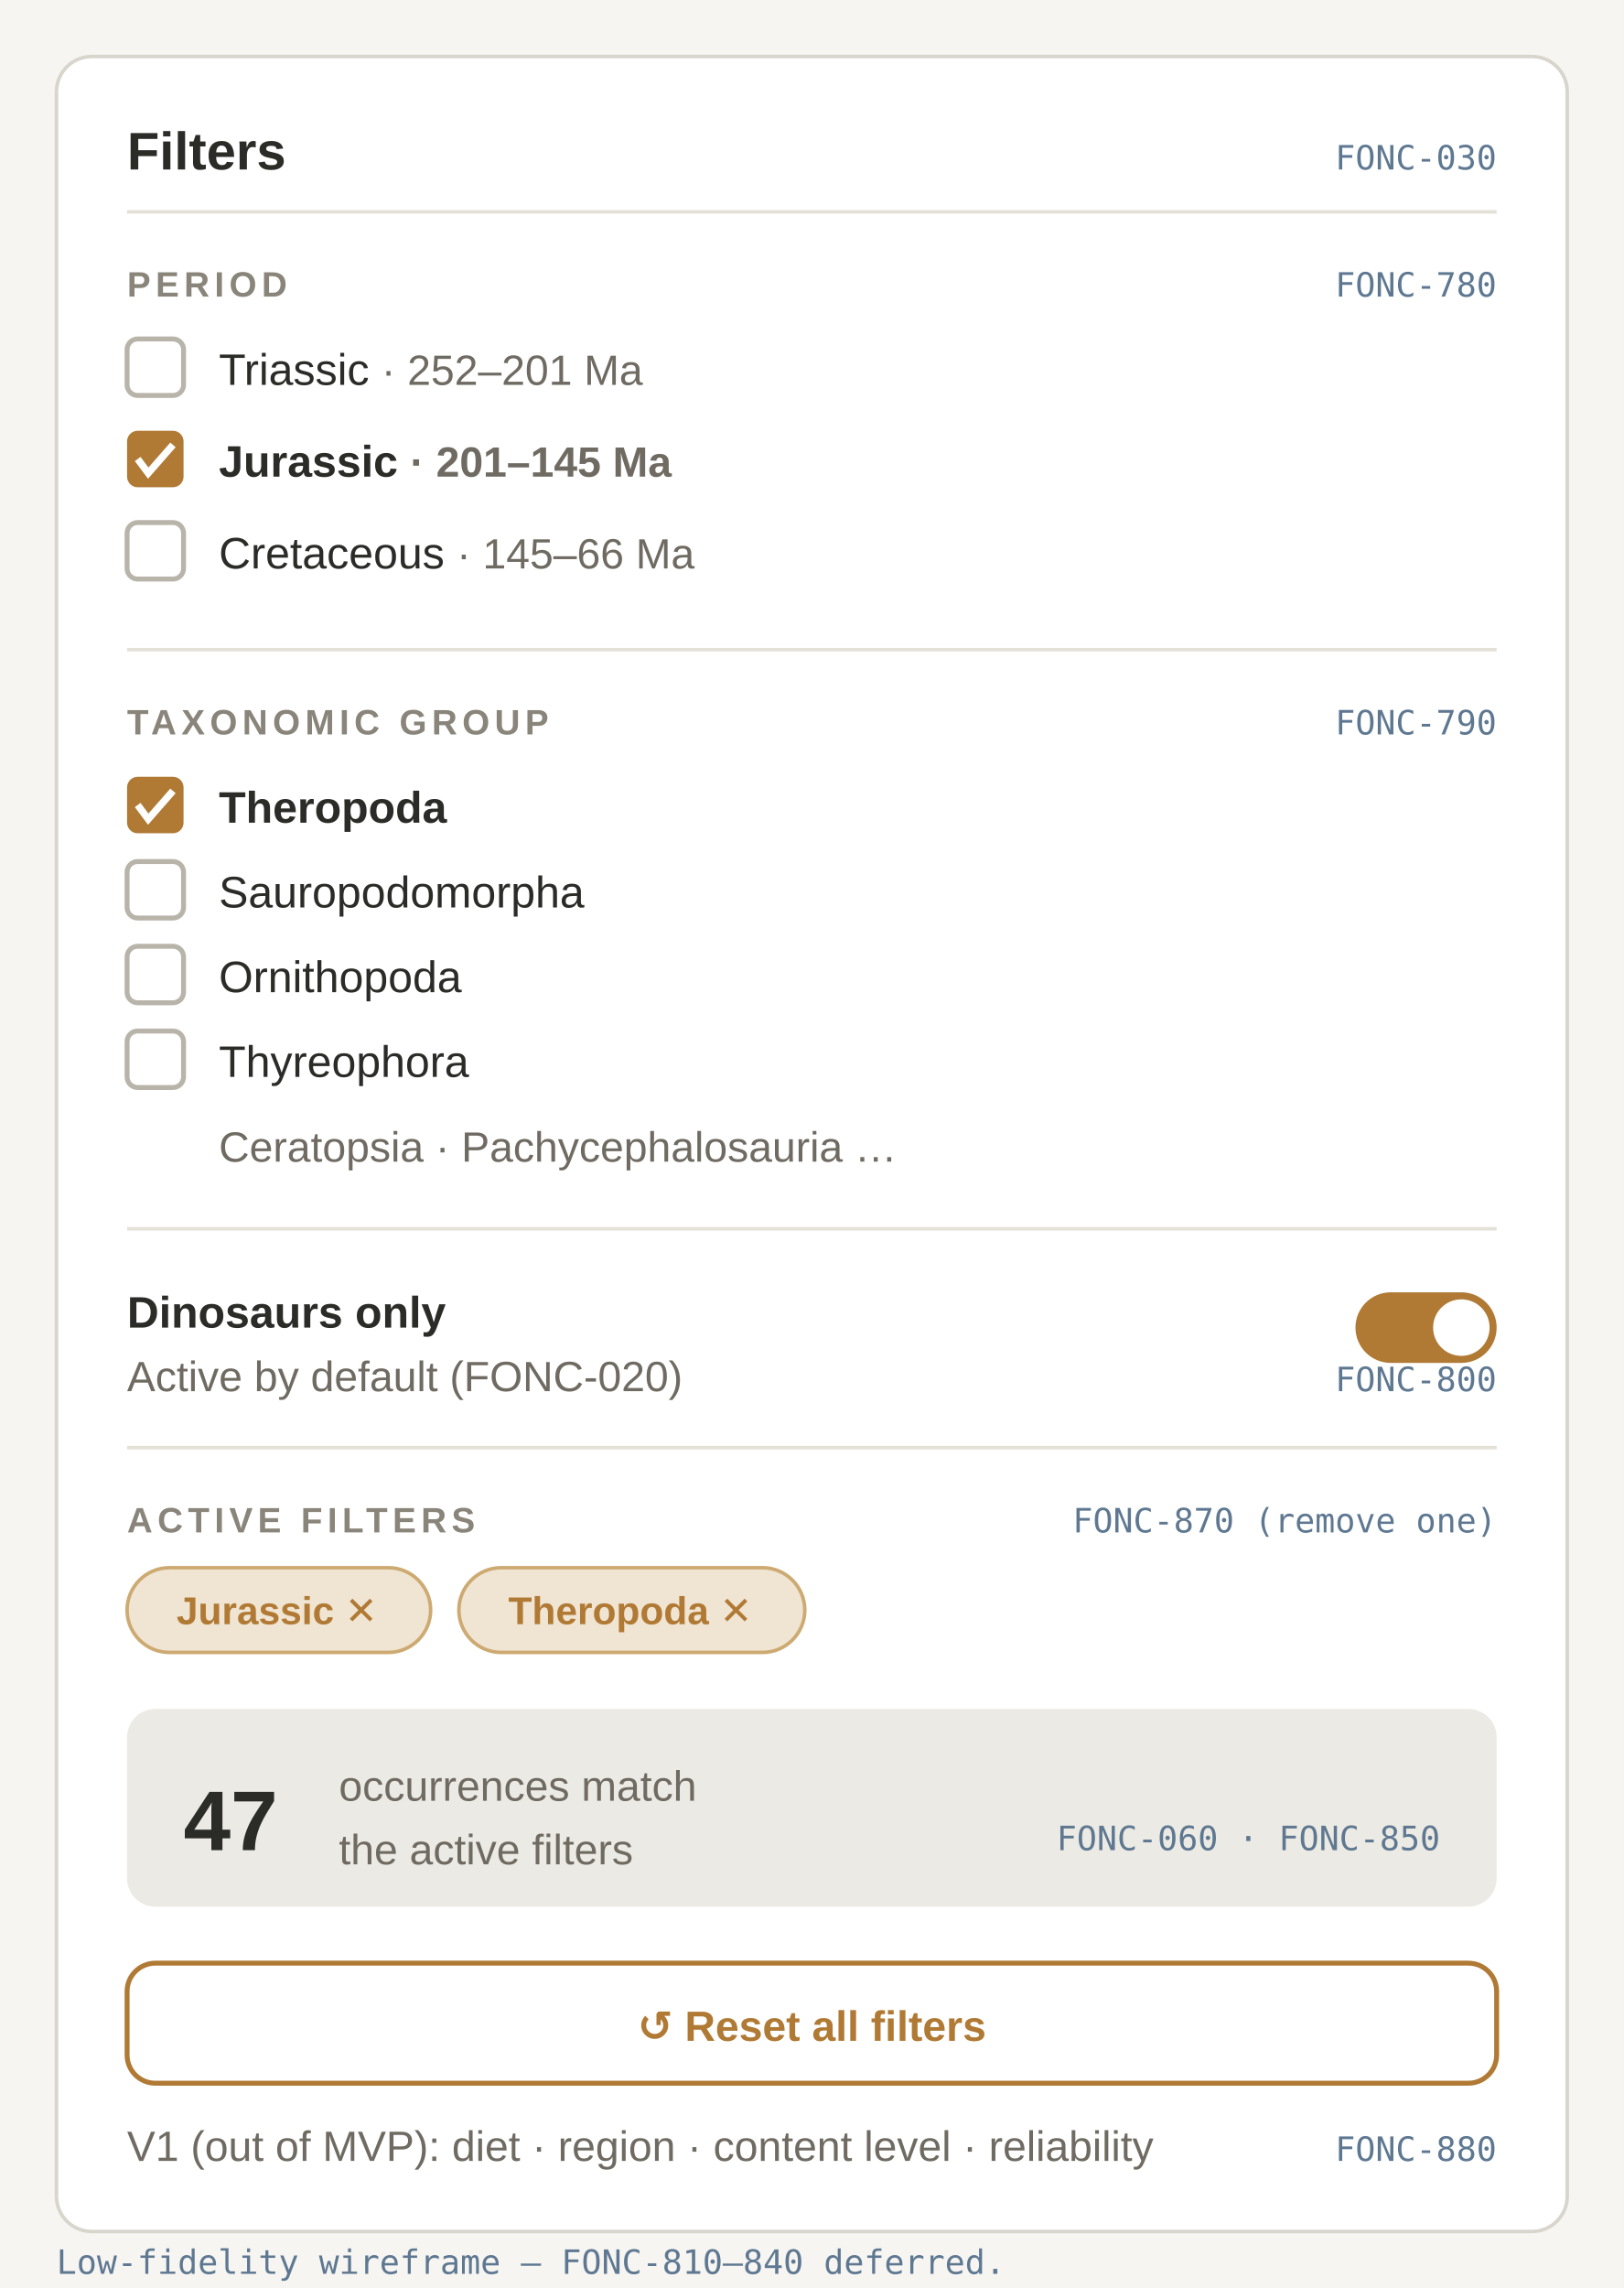
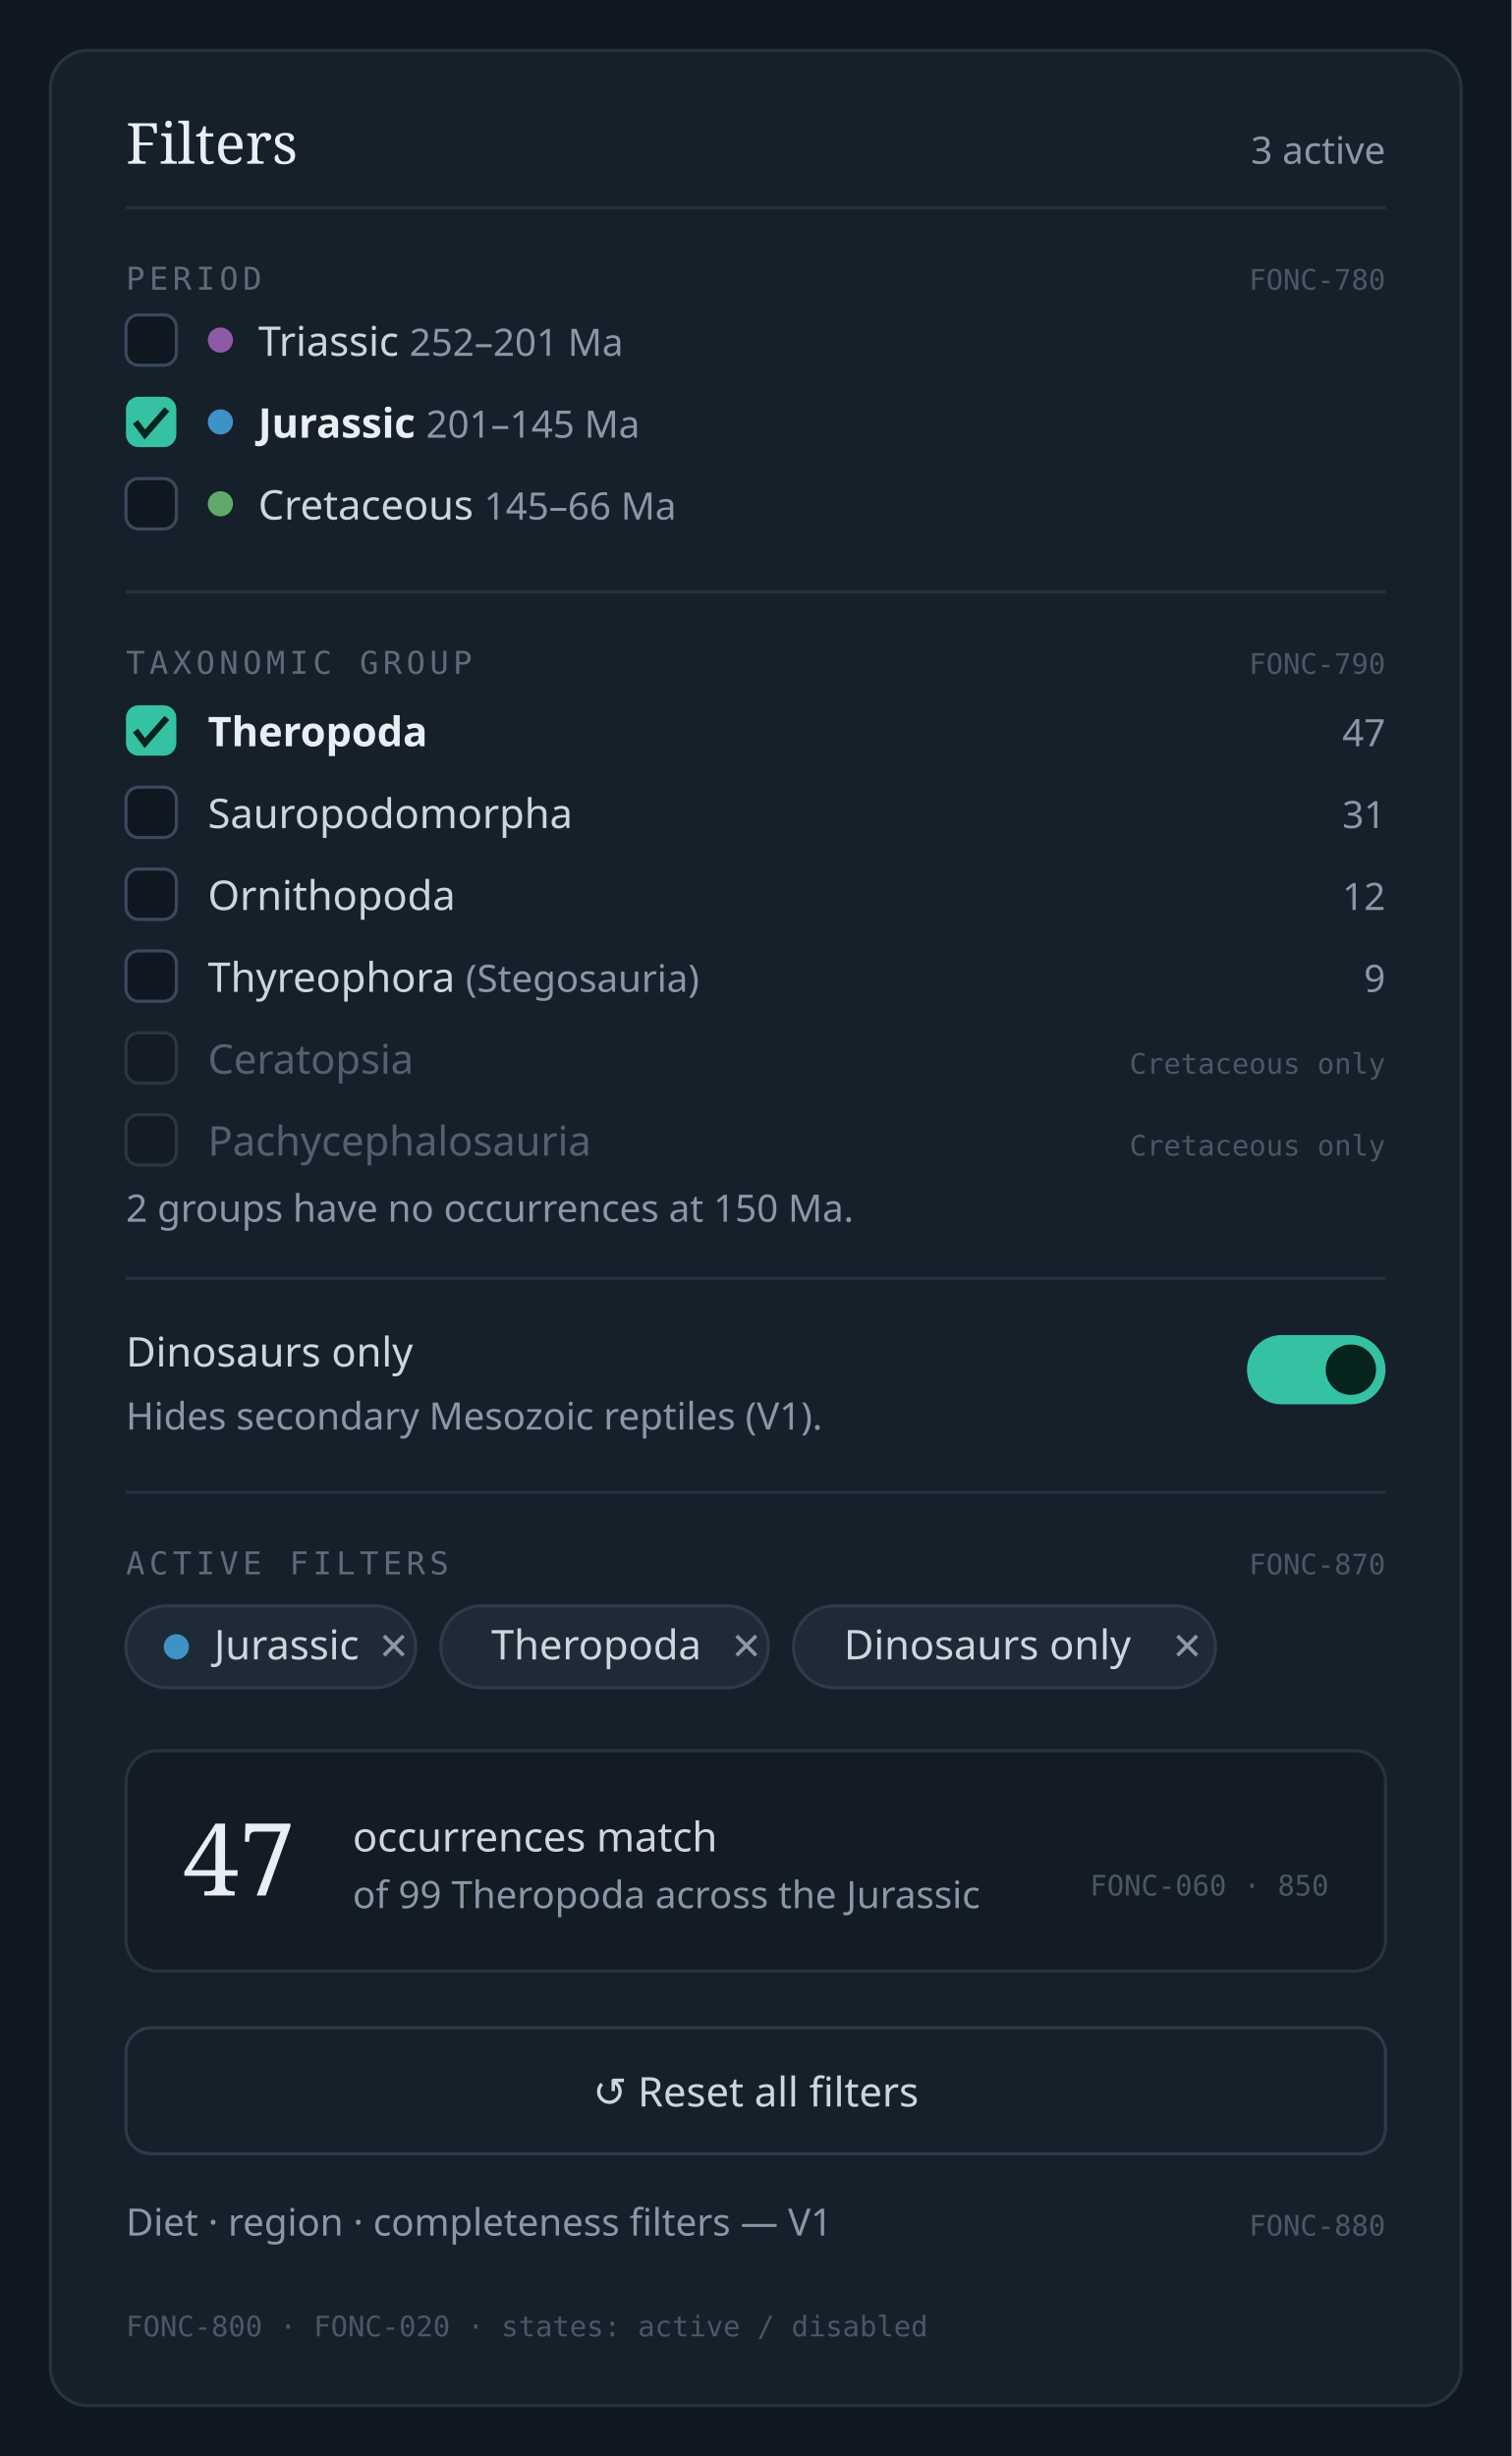
- <svg xmlns="http://www.w3.org/2000/svg" viewBox="0 0 460 648" font-family="'Helvetica Neue', Arial, sans-serif" role="img" aria-label="Wireframe of the filters panel">
+ <svg xmlns="http://www.w3.org/2000/svg" viewBox="0 0 480 780" font-family="'IBM Plex Sans','system-ui','Segoe UI',sans-serif" role="img" aria-label="High-fidelity filters panel with a disabled-option state">
  <style>
-     .h{font-size:15px;font-weight:700;fill:#2b2b28}
-     .eyebrow{font-size:10px;letter-spacing:1.4px;font-weight:700;fill:#8a857a}
-     .lbl{font-size:12px;fill:#6f6b62}
-     .val{font-size:12.5px;fill:#2b2b28}
-     .valb{font-size:12.5px;font-weight:700;fill:#2b2b28}
-     .mono{font-family:'SFMono-Regular',Menlo,Consolas,monospace;font-size:9.5px;fill:#5f7891}
-     .card{fill:#ffffff;stroke:#d8d5cd;stroke-width:1}
-     .chip{fill:#f0efe9;stroke:#d8d5cd;stroke-width:1}
-     .badge{fill:#f0e4d2;stroke:#cdaa72;stroke-width:1}
-     .box{fill:#ffffff;stroke:#b8b4aa;stroke-width:1.4}
-     .accfill{fill:#b07a35}
-     .acctxt{fill:#b07a35;font-weight:700}
+     .serif{font-family:'Spectral','Source Serif 4','Charter','Georgia',serif}
+     .mono{font-family:'IBM Plex Mono','SFMono-Regular','Menlo',monospace}
+     .eyebrow{font-family:'IBM Plex Mono','SFMono-Regular',monospace;font-size:10px;letter-spacing:1.4px;fill:#5f6b78}
+     .lbl{font-size:12px;fill:#8a97a6}
+     .val{font-size:13px;fill:#cdd6df}
+     .hi{font-size:13px;fill:#e8eef4}
+     .dis{font-size:13px;fill:#54606e}
+     .id{font-family:'IBM Plex Mono',monospace;font-size:9px;fill:#4b5764}
  </style>
-   <rect width="460" height="648" fill="#f6f5f2" />
-   <rect x="16" y="16" width="428" height="616" rx="10" class="card" />
-   <text x="36" y="48" class="h">Filters</text>
-   <text x="424" y="48" class="mono" text-anchor="end">FONC-030</text>
-   <line x1="36" y1="60" x2="424" y2="60" stroke="#e4e1d8" />
-   <text x="36" y="84" class="eyebrow">PERIOD</text>
-   <text x="424" y="84" class="mono" text-anchor="end">FONC-780</text>
-   <g>
-     <rect x="36" y="96" width="16" height="16" rx="3" class="box" />
-     <text x="62" y="109" class="val">Triassic <tspan class="lbl">· 252–201 Ma</tspan>
-     </text>
-     <rect x="36" y="122" width="16" height="16" rx="3" class="accfill" />
-     <path d="M39 130 l3 4 l7 -8" fill="none" stroke="#ffffff" stroke-width="2" />
-     <text x="62" y="135" class="valb">Jurassic <tspan class="lbl">· 201–145 Ma</tspan>
-     </text>
-     <rect x="36" y="148" width="16" height="16" rx="3" class="box" />
-     <text x="62" y="161" class="val">Cretaceous <tspan class="lbl">· 145–66 Ma</tspan>
-     </text>
-   </g>
-   <line x1="36" y1="184" x2="424" y2="184" stroke="#e4e1d8" />
-   <text x="36" y="208" class="eyebrow">TAXONOMIC GROUP</text>
-   <text x="424" y="208" class="mono" text-anchor="end">FONC-790</text>
-   <g>
-     <rect x="36" y="220" width="16" height="16" rx="3" class="accfill" />
-     <path d="M39 228 l3 4 l7 -8" fill="none" stroke="#ffffff" stroke-width="2" />
-     <text x="62" y="233" class="valb">Theropoda</text>
-     <rect x="36" y="244" width="16" height="16" rx="3" class="box" />
-     <text x="62" y="257" class="val">Sauropodomorpha</text>
-     <rect x="36" y="268" width="16" height="16" rx="3" class="box" />
-     <text x="62" y="281" class="val">Ornithopoda</text>
-     <rect x="36" y="292" width="16" height="16" rx="3" class="box" />
-     <text x="62" y="305" class="val">Thyreophora</text>
-     <text x="62" y="329" class="lbl">Ceratopsia · Pachycephalosauria …</text>
-   </g>
-   <line x1="36" y1="348" x2="424" y2="348" stroke="#e4e1d8" />
-   <text x="36" y="376" class="valb">Dinosaurs only</text>
-   <rect x="384" y="366" width="40" height="20" rx="10" class="accfill" />
-   <circle cx="414" cy="376" r="8" fill="#ffffff" />
-   <text x="36" y="394" class="lbl" font-size="11">Active by default (FONC-020)</text>
-   <text x="424" y="394" class="mono" text-anchor="end">FONC-800</text>
-   <line x1="36" y1="410" x2="424" y2="410" stroke="#e4e1d8" />
-   <text x="36" y="434" class="eyebrow">ACTIVE FILTERS</text>
-   <text x="424" y="434" class="mono" text-anchor="end">FONC-870 (remove one)</text>
-   <rect x="36" y="444" width="86" height="24" rx="12" class="badge" />
-   <text x="50" y="460" class="acctxt" font-size="11">Jurassic  ✕</text>
-   <rect x="130" y="444" width="98" height="24" rx="12" class="badge" />
-   <text x="144" y="460" class="acctxt" font-size="11">Theropoda  ✕</text>
-   <rect x="36" y="484" width="388" height="56" rx="8" fill="#eceae4" />
-   <text x="52" y="524" font-size="24" font-weight="700" fill="#2b2b28">47</text>
-   <text x="96" y="510" class="lbl">occurrences match</text>
-   <text x="96" y="528" class="lbl">the active filters</text>
-   <text x="408" y="524" class="mono" text-anchor="end">FONC-060 · FONC-850</text>
-   <rect x="36" y="556" width="388" height="34" rx="8" fill="#ffffff" stroke="#b07a35" stroke-width="1.4" />
-   <text x="230" y="578" class="acctxt" text-anchor="middle">↺  Reset all filters</text>
-   <text x="424" y="612" class="mono" text-anchor="end">FONC-880</text>
-   <text x="36" y="612" class="lbl" font-size="10.5" fill="#a29d92">V1 (out of MVP): diet · region · content level · reliability</text>
-   <text x="16" y="644" class="mono" fill="#a29d92">Low-fidelity wireframe — FONC-810–840 deferred.</text>
+   <rect width="480" height="780" fill="#0f1720" />
+   <rect x="16" y="16" width="448" height="748" rx="12" fill="#16202b" stroke="#27343f" />
+   <text x="40" y="52" class="serif" font-size="18" fill="#e8eef4">Filters</text>
+   <text x="440" y="52" class="lbl" text-anchor="end">3 active</text>
+   <line x1="40" y1="66" x2="440" y2="66" stroke="#233240" />
+   <text x="40" y="92" class="eyebrow">PERIOD</text>
+   <text x="440" y="92" class="id" text-anchor="end">FONC-780</text>
+   <rect x="40" y="100" width="16" height="16" rx="4" fill="#0f1720" stroke="#3a4a5c" />
+   <circle cx="70" cy="108" r="4" fill="#8E5AA5" />
+   <text x="82" y="113" class="val">Triassic <tspan class="lbl">252–201 Ma</tspan>
+   </text>
+   <rect x="40" y="126" width="16" height="16" rx="4" fill="#35c2a3" />
+   <path d="M43 134 l3 4 l7 -8" fill="none" stroke="#06231d" stroke-width="2" />
+   <circle cx="70" cy="134" r="4" fill="#3E93C6" />
+   <text x="82" y="139" class="hi" font-weight="600">Jurassic <tspan class="lbl" font-weight="400">201–145 Ma</tspan>
+   </text>
+   <rect x="40" y="152" width="16" height="16" rx="4" fill="#0f1720" stroke="#3a4a5c" />
+   <circle cx="70" cy="160" r="4" fill="#5FA96A" />
+   <text x="82" y="165" class="val">Cretaceous <tspan class="lbl">145–66 Ma</tspan>
+   </text>
+   <line x1="40" y1="188" x2="440" y2="188" stroke="#233240" />
+   <text x="40" y="214" class="eyebrow">TAXONOMIC GROUP</text>
+   <text x="440" y="214" class="id" text-anchor="end">FONC-790</text>
+   <rect x="40" y="224" width="16" height="16" rx="4" fill="#35c2a3" />
+   <path d="M43 232 l3 4 l7 -8" fill="none" stroke="#06231d" stroke-width="2" />
+   <text x="66" y="237" class="hi" font-weight="600">Theropoda</text>
+   <text x="440" y="237" class="lbl" font-size="11" text-anchor="end">47</text>
+   <rect x="40" y="250" width="16" height="16" rx="4" fill="#0f1720" stroke="#3a4a5c" />
+   <text x="66" y="263" class="val">Sauropodomorpha</text>
+   <text x="440" y="263" class="lbl" font-size="11" text-anchor="end">31</text>
+   <rect x="40" y="276" width="16" height="16" rx="4" fill="#0f1720" stroke="#3a4a5c" />
+   <text x="66" y="289" class="val">Ornithopoda</text>
+   <text x="440" y="289" class="lbl" font-size="11" text-anchor="end">12</text>
+   <rect x="40" y="302" width="16" height="16" rx="4" fill="#0f1720" stroke="#3a4a5c" />
+   <text x="66" y="315" class="val">Thyreophora <tspan class="lbl">(Stegosauria)</tspan>
+   </text>
+   <text x="440" y="315" class="lbl" font-size="11" text-anchor="end">9</text>
+   <rect x="40" y="328" width="16" height="16" rx="4" fill="#131b24" stroke="#2a3644" />
+   <text x="66" y="341" class="dis">Ceratopsia</text>
+   <text x="440" y="341" class="id" font-size="10" text-anchor="end" fill="#54606e">Cretaceous only</text>
+   <rect x="40" y="354" width="16" height="16" rx="4" fill="#131b24" stroke="#2a3644" />
+   <text x="66" y="367" class="dis">Pachycephalosauria</text>
+   <text x="440" y="367" class="id" font-size="10" text-anchor="end" fill="#54606e">Cretaceous only</text>
+   <text x="40" y="388" class="lbl" font-size="11" fill="#6f7c8a">2 groups have no occurrences at 150 Ma.</text>
+   <line x1="40" y1="406" x2="440" y2="406" stroke="#233240" />
+   <text x="40" y="434" class="val">Dinosaurs only</text>
+   <rect x="396" y="424" width="44" height="22" rx="11" fill="#35c2a3" />
+   <circle cx="429" cy="435" r="8" fill="#06231d" />
+   <text x="40" y="454" class="lbl" font-size="11">Hides secondary Mesozoic reptiles (V1).</text>
+   <line x1="40" y1="474" x2="440" y2="474" stroke="#233240" />
+   <text x="40" y="500" class="eyebrow">ACTIVE FILTERS</text>
+   <text x="440" y="500" class="id" text-anchor="end">FONC-870</text>
+   <rect x="40" y="510" width="92" height="26" rx="13" fill="#1e2a36" stroke="#2d3b49" />
+   <circle cx="56" cy="523" r="4" fill="#3E93C6" />
+   <text x="68" y="527" class="val" font-size="12">Jurassic</text>
+   <text x="120" y="527" class="lbl" font-size="12">✕</text>
+   <rect x="140" y="510" width="104" height="26" rx="13" fill="#1e2a36" stroke="#2d3b49" />
+   <text x="156" y="527" class="val" font-size="12">Theropoda</text>
+   <text x="232" y="527" class="lbl" font-size="12">✕</text>
+   <rect x="252" y="510" width="134" height="26" rx="13" fill="#1e2a36" stroke="#2d3b49" />
+   <text x="268" y="527" class="val" font-size="12">Dinosaurs only</text>
+   <text x="372" y="527" class="lbl" font-size="12">✕</text>
+   <rect x="40" y="556" width="400" height="70" rx="10" fill="#131b24" stroke="#27343f" />
+   <text x="58" y="602" class="serif" font-size="32" fill="#e8eef4">47</text>
+   <text x="112" y="588" class="val">occurrences match</text>
+   <text x="112" y="606" class="lbl" font-size="11.5">of 99 Theropoda across the Jurassic</text>
+   <text x="422" y="602" class="id" text-anchor="end">FONC-060 · 850</text>
+   <rect x="40" y="644" width="400" height="40" rx="8" fill="none" stroke="#2d3b49" />
+   <text x="240" y="669" class="val" font-size="13" fill="#8a97a6" text-anchor="middle">↺  Reset all filters</text>
+   <text x="440" y="710" class="id" text-anchor="end">FONC-880</text>
+   <text x="40" y="710" class="lbl" font-size="11" fill="#6f7c8a">Diet · region · completeness filters — V1</text>
+   <text x="40" y="742" class="id">FONC-800 · FONC-020 · states: active / disabled</text>
</svg>
